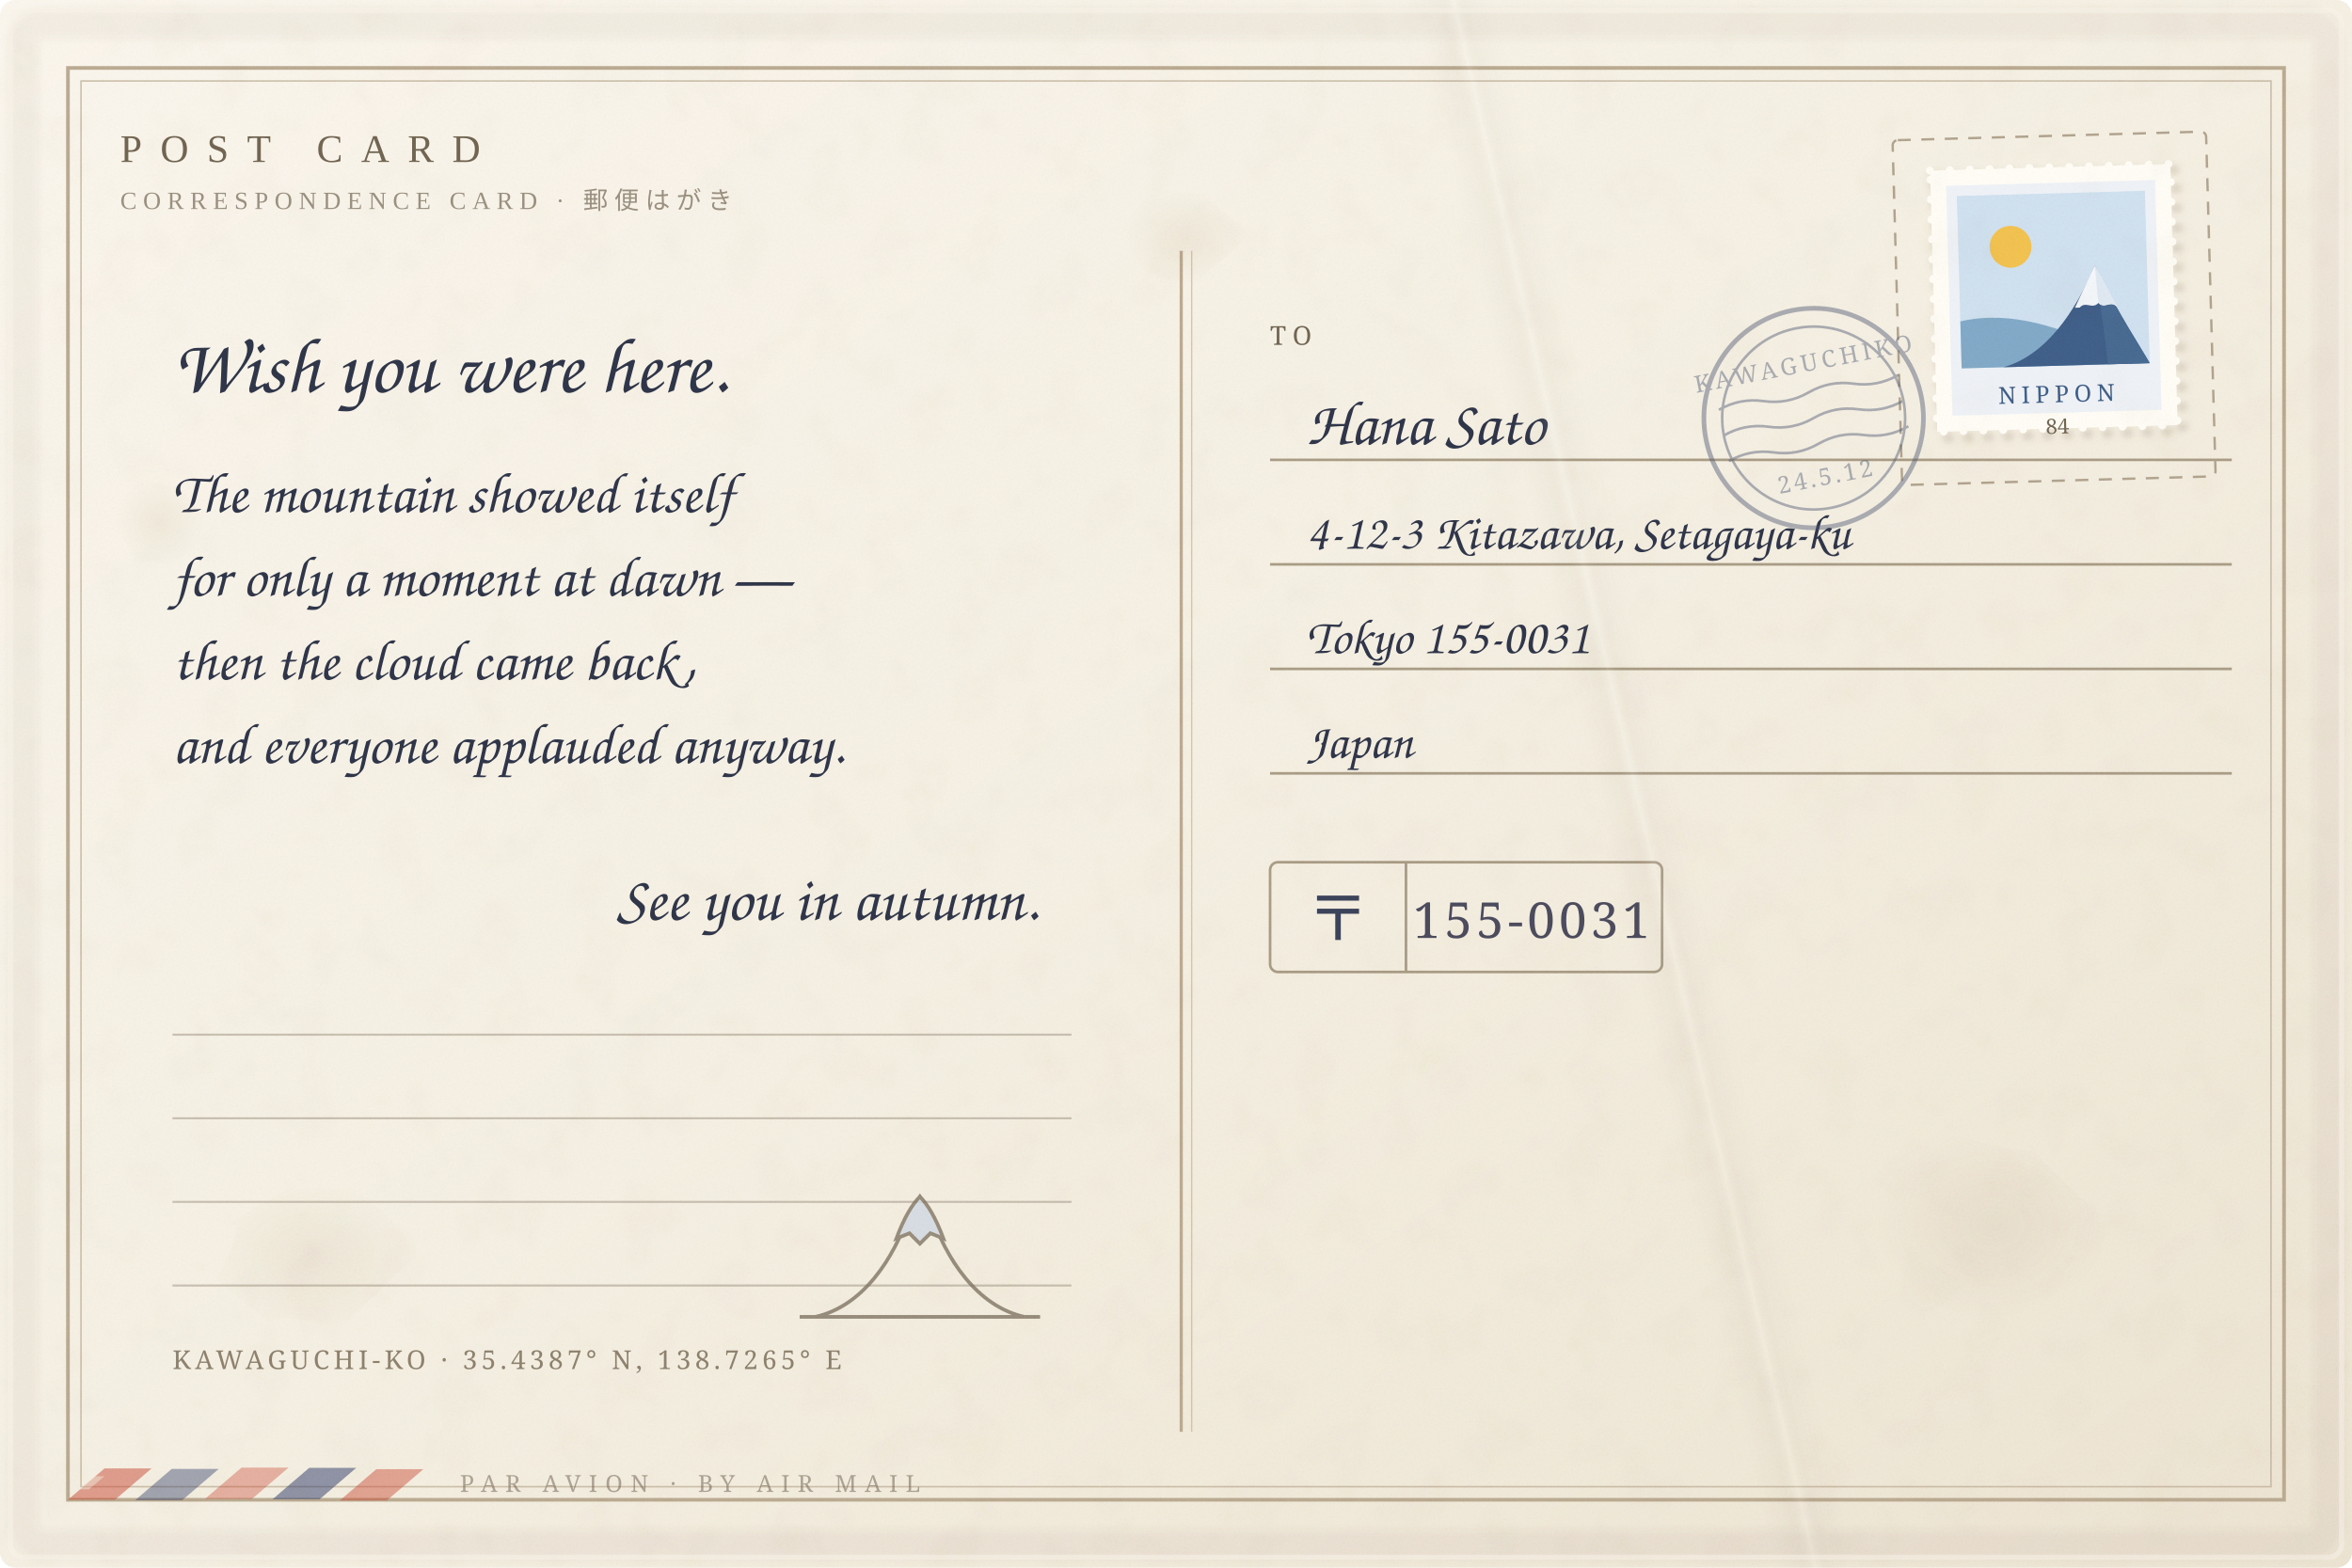
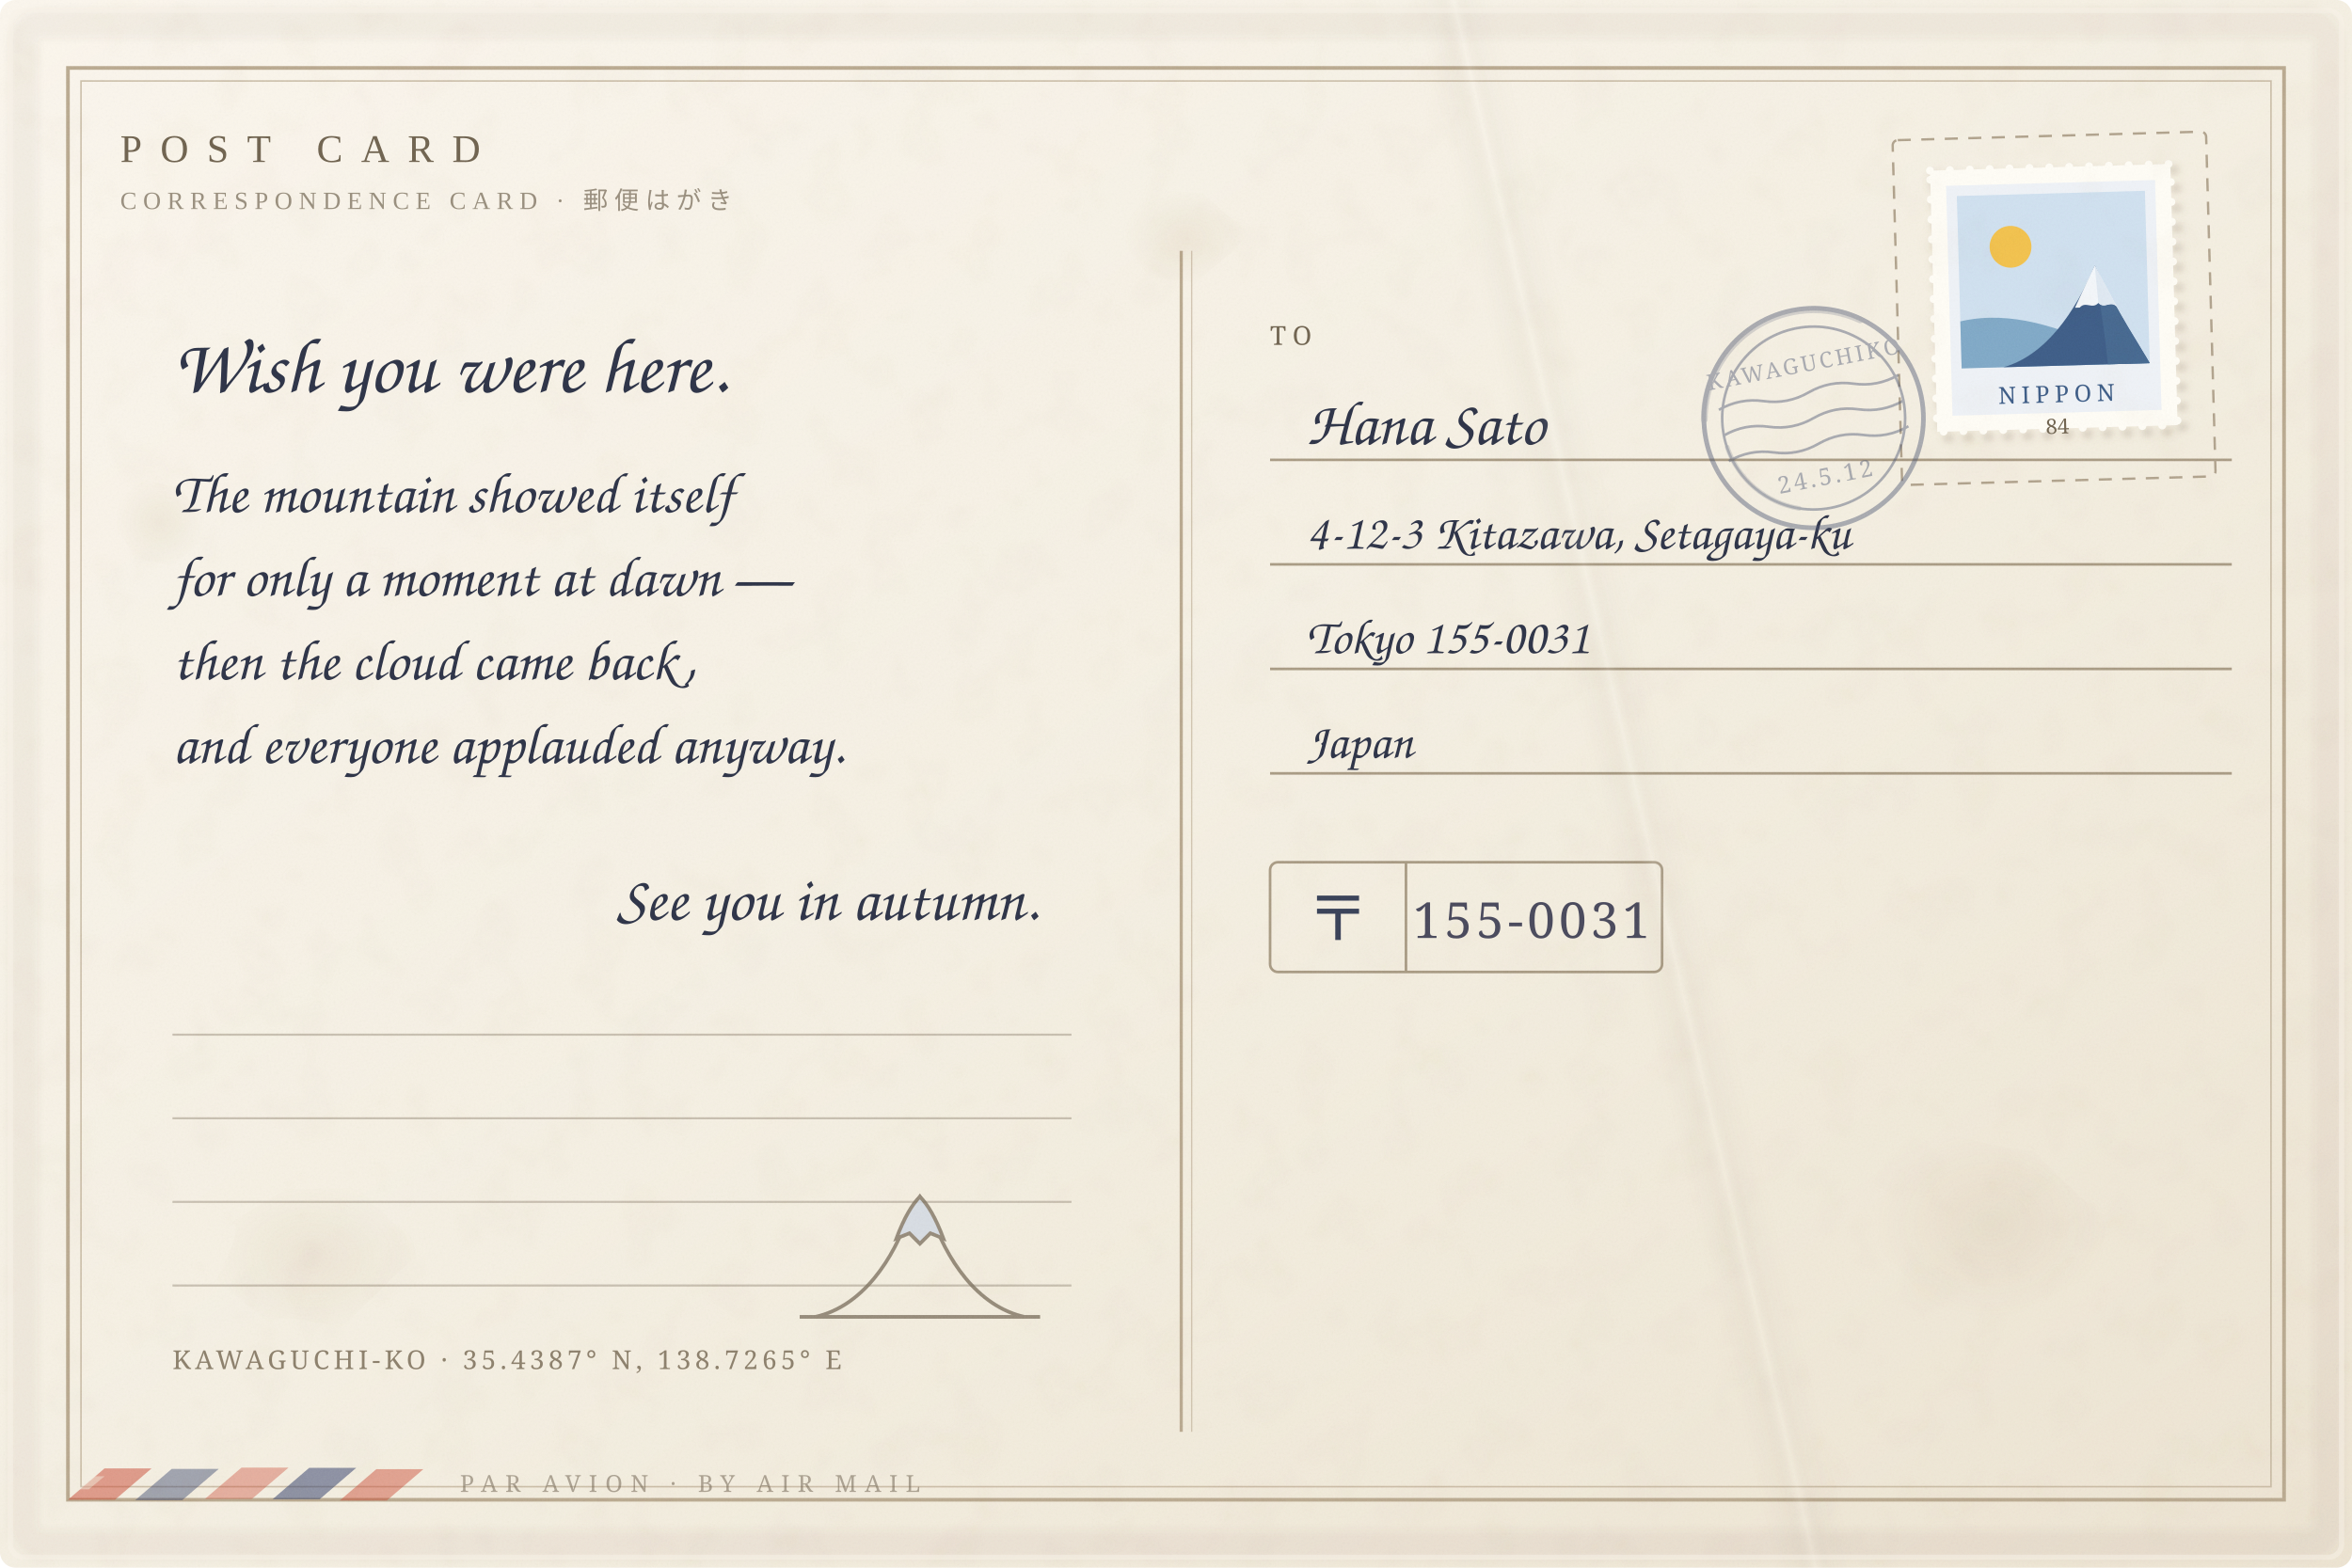
<svg xmlns="http://www.w3.org/2000/svg" viewBox="0 0 900 600" preserveAspectRatio="xMidYMid slice" aria-labelledby="ttlBack" aria-describedby="dscBack">
  <defs>
    <linearGradient id="backPaper" x1="0" y1="0" x2="1" y2="1">
      <stop offset="0" stop-color="#fbf6ec" />
      <stop offset="0.5" stop-color="#f5efe2" />
      <stop offset="1" stop-color="#ece3d1" />
    </linearGradient>
    <filter id="grain2" x="0" y="0" width="100%" height="100%">
      <feTurbulence type="fractalNoise" baseFrequency="1.1" numOctaves="3" seed="19" result="n" />
      <feColorMatrix in="n" type="saturate" values="0" />
      <feComponentTransfer>
        <feFuncA type="linear" slope="0.45" />
      </feComponentTransfer>
    </filter>
    <clipPath id="clipCard2">
      <rect x="0" y="0" width="900" height="600" rx="6" />
    </clipPath>
    <filter id="foxB" filterUnits="userSpaceOnUse" x="0" y="0" width="900" height="600">
      <feTurbulence type="fractalNoise" baseFrequency="0.055 0.048" numOctaves="4" seed="71" result="n" />
      <feColorMatrix in="n" type="matrix" values="0 0 0 0 0.44                       0 0 0 0 0.31                       0 0 0 0 0.18                       0 0 0 -5.4 2.25" />
      <feComponentTransfer>
        <feFuncA type="table" tableValues="0 0.7 0 0.45 0.95 0.1 0 0.6" />
      </feComponentTransfer>
      <feGaussianBlur stdDeviation="1.1" />'
          </filter>
    <radialGradient id="foxBloomB">
      <stop offset="0" stop-color="#8a6a3c" stop-opacity=".85" />
      <stop offset=".45" stop-color="#8a6a3c" stop-opacity=".5" />
      <stop offset=".8" stop-color="#8a6a3c" stop-opacity=".18" />
      <stop offset="1" stop-color="#8a6a3c" stop-opacity="0" />
    </radialGradient>
    <filter id="filmB" filterUnits="userSpaceOnUse" x="0" y="0" width="900" height="600">
      <feTurbulence type="fractalNoise" baseFrequency="1.7" numOctaves="2" seed="83" result="n" />
      <feColorMatrix in="n" type="saturate" values="0" />
      <feComponentTransfer>
        <feFuncA type="linear" slope="0" intercept="1" />
      </feComponentTransfer>
    </filter>
    <filter id="tinyB" filterUnits="userSpaceOnUse" x="-20" y="-20" width="940" height="640">
      <feGaussianBlur stdDeviation="1.4" />
    </filter>
    <linearGradient id="creaseB" x1="0" y1="0" x2="1" y2="0">
      <stop offset="0" stop-color="#6a5c46" stop-opacity="0" />
      <stop offset=".30" stop-color="#6a5c46" stop-opacity=".035" />
      <stop offset=".50" stop-color="#fffdf6" stop-opacity=".12" />
      <stop offset=".70" stop-color="#6a5c46" stop-opacity=".025" />
      <stop offset="1" stop-color="#6a5c46" stop-opacity="0" />
    </linearGradient>
  </defs>
  <g clip-path="url(#clipCard2)">
    <rect x="0" y="0" width="900" height="600" fill="url(#backPaper)" />
    <rect x="26" y="26" width="848" height="548" fill="none" stroke="#b9a98f" stroke-width="1.4" />
    <rect x="31" y="31" width="838" height="538" fill="none" stroke="#b9a98f" stroke-width=".6" opacity=".7" />
    <g font-family="Georgia,'Times New Roman',serif" fill="#6f6350">
      <text x="46" y="62" font-size="15" letter-spacing="7">POST CARD</text>
      <text x="46" y="80" font-size="9.5" letter-spacing="2.4" opacity=".7">CORRESPONDENCE CARD · 郵便はがき</text>
    </g>
    <line x1="452" y1="96" x2="452" y2="548" stroke="#b9a98f" stroke-width="1.2" />
    <line x1="456" y1="96" x2="456" y2="548" stroke="#b9a98f" stroke-width=".5" opacity=".6" />
    <g font-family="'Snell Roundhand','Brush Script MT','Segoe Script','Bradley Hand',cursive" fill="#2f3548">
      <text x="66" y="150" font-size="30">Wish you were here.</text>
      <text x="66" y="196" font-size="22">The mountain showed itself</text>
      <text x="66" y="228" font-size="22">for only a moment at dawn —</text>
      <text x="66" y="260" font-size="22">then the cloud came back,</text>
      <text x="66" y="292" font-size="22">and everyone applauded anyway.</text>
      <text x="236" y="352" font-size="24">See you in autumn.</text>
    </g>
    <g stroke="#8d8270" stroke-width=".8" opacity=".45" fill="none">
      <path d="M66 396 H410 M66 428 H410 M66 460 H410 M66 492 H410" />
    </g>
    <g font-family="Georgia,serif" font-size="10" fill="#8b7f6b" letter-spacing="1.6">
      <text x="66" y="524">KAWAGUCHI-KO · 35.4387° N, 138.7265° E</text>
    </g>
    <g transform="translate(352 470)" fill="none" stroke="#7d7260" stroke-width="1.4" opacity=".8">
      <path d="M-40 34 C-22 30 -10 12 -4 -6 L0 -12 L4 -6 C10 12 22 30 40 34" />
      <path d="M-9 4 C-6 -4 -3 -9 0 -12 C3 -9 6 -4 9 4 L4 2 L0 6 L-4 2 Z" fill="#cfd8e2" />
      <path d="M-46 34 H46" />
    </g>
    <g font-family="Georgia,serif" fill="#6f6350">
      <text x="486" y="132" font-size="10" letter-spacing="2.6">TO</text>
    </g>
    <g stroke="#a89a83" stroke-width="1" fill="none">
      <path d="M486 176 H854 M486 216 H854 M486 256 H854 M486 296 H854" />
    </g>
    <g font-family="'Snell Roundhand','Brush Script MT','Segoe Script',cursive" fill="#2f3548">
      <text x="500" y="170" font-size="24">Hana Sato</text>
      <text x="500" y="210" font-size="19">4-12-3 Kitazawa, Setagaya-ku</text>
      <text x="500" y="250" font-size="19">Tokyo 155-0031</text>
      <text x="500" y="290" font-size="19">Japan</text>
    </g>
    <g transform="translate(486 330)">
      <rect x="0" y="0" width="150" height="42" rx="3" fill="none" stroke="#a89a83" stroke-width="1" />
      <line x1="52" y1="0" x2="52" y2="42" stroke="#a89a83" stroke-width="1" />
      <text x="26" y="30" text-anchor="middle" font-size="24" fill="#3a4258" font-family="'Hiragino Mincho ProN','Yu Mincho','Noto Serif JP',serif">〒</text>
      <text x="100" y="29" text-anchor="middle" font-size="19" fill="#4a4a5c" font-family="Georgia,serif" letter-spacing="1.5">155-0031</text>
    </g>
    <g transform="rotate(-1.6 786 118)">
      <rect x="726" y="52" width="120" height="132" rx="2" fill="none" stroke="#b0a28c" stroke-width=".9" stroke-dasharray="5 4" />
      <g transform="translate(740 64)">
        <path d="M0 0 h92 v100 h-92 Z" fill="none" stroke="#8c7f68" stroke-opacity=".34" stroke-width="3.6" stroke-dasharray="0.01 7.6" stroke-linecap="round" filter="url(#tinyB)" transform="translate(1.8 2.4)" />
        <path d="M0 0 h92 v100 h-92 Z" fill="#fffdf6" />
        <path d="M0 0 h92 v100 h-92 Z" fill="none" stroke="#fffdf6" stroke-width="3" stroke-dasharray="0.01 7.6" stroke-linecap="round" />
        <rect x="6" y="6" width="80" height="88" fill="#eef2f7" />
        <rect x="10" y="10" width="72" height="66" fill="#cfe0ef" />
        <path d="M10 76 L10 58 C30 54 48 62 62 68 C72 72 78 75 82 76 Z" fill="#7fa8c6" />
        <path d="M26 76 C42 72 54 56 62 38 C70 56 80 72 82 76 Z" fill="#3f5d86" />
        <path d="M62 38 C70 56 80 72 82 76 L66 76 C65 62 63 48 62 38 Z" fill="#47688f" />
        <path d="M62 38 L70 54 C67.5 51.4 65.4 55 63 52.4 C60.6 55 58.2 51.4 55.8 54 L54 54 Z" fill="#f4f8fc" />
        <path d="M62 38 L70 54 C67.5 51.4 65.4 55 63 52.4 C63 46 62 38 Z" fill="#dfe8f2" />
        <circle cx="30" cy="30" r="8" fill="#f2c14e" />
        <text x="46" y="90" text-anchor="middle" font-size="9" fill="#3f5d86" letter-spacing="2" font-family="Georgia,serif">NIPPON</text>
        <text x="46" y="102" text-anchor="middle" font-size="8" fill="#6f6350" font-family="Georgia,serif">84</text>
      </g>
    </g>
    <g transform="translate(694 160) rotate(-11)" fill="none" stroke="#4a5570" opacity=".45">
      <circle r="42" stroke-width="1.8" />
      <circle r="35" stroke-width="1" />
      <path d="M-35 -10 q8.75 -3 17.5 0 t17.5 0 t17.5 0 t17.5 0                      M-35 0 q8.75 -3 17.5 0 t17.5 0 t17.5 0 t17.5 0                      M-35 10 q8.75 -3 17.5 0 t17.5 0 t17.5 0 t17.5 0" stroke-width="1" />
-       <text x="0" y="-18" text-anchor="middle" fill="#4a5570" stroke="none" font-size="9" letter-spacing="1.6" font-family="Georgia,serif">KAWAGUCHIKO</text>
+       <path d="M-41.2 -7.4 A42 42 0 0 1 24.6 -33.5" stroke-width="2.6" stroke-opacity=".45" stroke-linecap="round" />
+       <path d="M-34.6 4.6 A35 35 0 0 0 -12 32.9" stroke-width="1.8" stroke-opacity=".4" stroke-linecap="round" />
+       <text x="0" y="-18" text-anchor="middle" fill="#4a5570" stroke="none" font-size="8.4" letter-spacing="1.1" font-family="Georgia,serif">KAWAGUCHIKO</text>
      <text x="0" y="26" text-anchor="middle" fill="#4a5570" stroke="none" font-size="9" letter-spacing="1.2" font-family="Georgia,serif">24.5.12</text>
    </g>
    <g opacity=".55">
      <g fill="#c8452f">
        <path d="M26 574 l14 -12 h18 l-14 12 z" opacity=".92" />
        <path d="M78.4 573.7 l14 -12 h18 l-14 12 z" opacity=".7" />
        <path d="M130 574.3 l14 -12 h18 l-14 12 z" opacity=".84" />
      </g>
      <g fill="#2b3a67">
        <path d="M51.7 574.2 l14 -12 h18 l-14 12 z" opacity=".78" />
        <path d="M104.3 573.8 l14 -12 h18 l-14 12 z" opacity=".95" />
      </g>
      <path d="M30 570 l6 -5 h4 l-6 5 z" fill="#efe6d4" opacity=".5" />
      <text x="176" y="571" font-size="9" letter-spacing="3" fill="#6f6350" font-family="Georgia,serif">PAR AVION · BY AIR MAIL</text>
    </g>
    <rect x="0" y="0" width="900" height="600" filter="url(#foxB)" opacity=".055" style="mix-blend-mode:multiply" />
    <g fill="url(#foxBloomB)" opacity=".1">
      <path d="M160.0 480.0 Q141.2 497.4 150.6 488.7 Q120.0 518.7 130.6 508.0 Q95.1 500.4 107.6 509.6 Q70.0 480.0 82.6 490.2 Q97.4 461.4 83.7 470.7 Q120.0 448.8 108.7 455.1 Q150.5 455.0 135.3 451.9 Q160.0 480.0 155.3 467.5 Z" />
      <path d="M806.8 470.0 Q803.4 505.6 805.1 487.8 Q760.0 503.3 781.7 504.4 Q721.4 501.7 740.7 502.5 Q715.8 470.0 718.6 485.8 Q718.8 436.2 717.3 453.1 Q760.0 429.5 739.4 432.9 Q790.2 445.3 775.1 437.4 Q806.8 470.0 798.5 457.6 Z" />
      <path d="M477.3 90.0 Q465.6 102.8 471.5 96.4 Q450.0 113.9 457.8 108.3 Q432.5 104.3 441.3 109.1 Q429.2 90.0 430.9 97.2 Q430.1 73.7 429.7 81.9 Q450.0 70.8 440.1 72.3 Q468.4 74.9 459.2 72.9 Q477.3 90.0 472.8 82.5 Z" />
      <path d="M78.7 200.0 Q77.1 214.0 77.9 207.0 Q60.0 220.7 68.6 217.4 Q46.0 211.5 53.0 216.1 Q44.2 200.0 45.1 205.7 Q43.7 186.6 43.9 193.3 Q60.0 178.7 51.8 182.7 Q73.7 188.8 66.8 183.7 Q78.7 200.0 76.2 194.4 Z" />
    </g>
    <rect x="9" y="9" width="882" height="582" rx="7" fill="none" stroke="#6d5c44" stroke-opacity=".055" stroke-width="11" filter="url(#tinyB)" />
    <g transform="rotate(-13 450 300)">
      <rect x="606" y="-80" width="30" height="760" fill="url(#creaseB)" />
    </g>
    <rect x="0" y="0" width="900" height="600" filter="url(#grain2)" opacity=".12" style="mix-blend-mode:multiply" />
    <rect x="0" y="0" width="900" height="600" filter="url(#filmB)" opacity=".07" style="mix-blend-mode:overlay" />
  </g>
  <rect x="4" y="4" width="892" height="592" rx="5" fill="none" stroke="#f8f3e8" stroke-opacity=".5" stroke-width="2" />
</svg>
